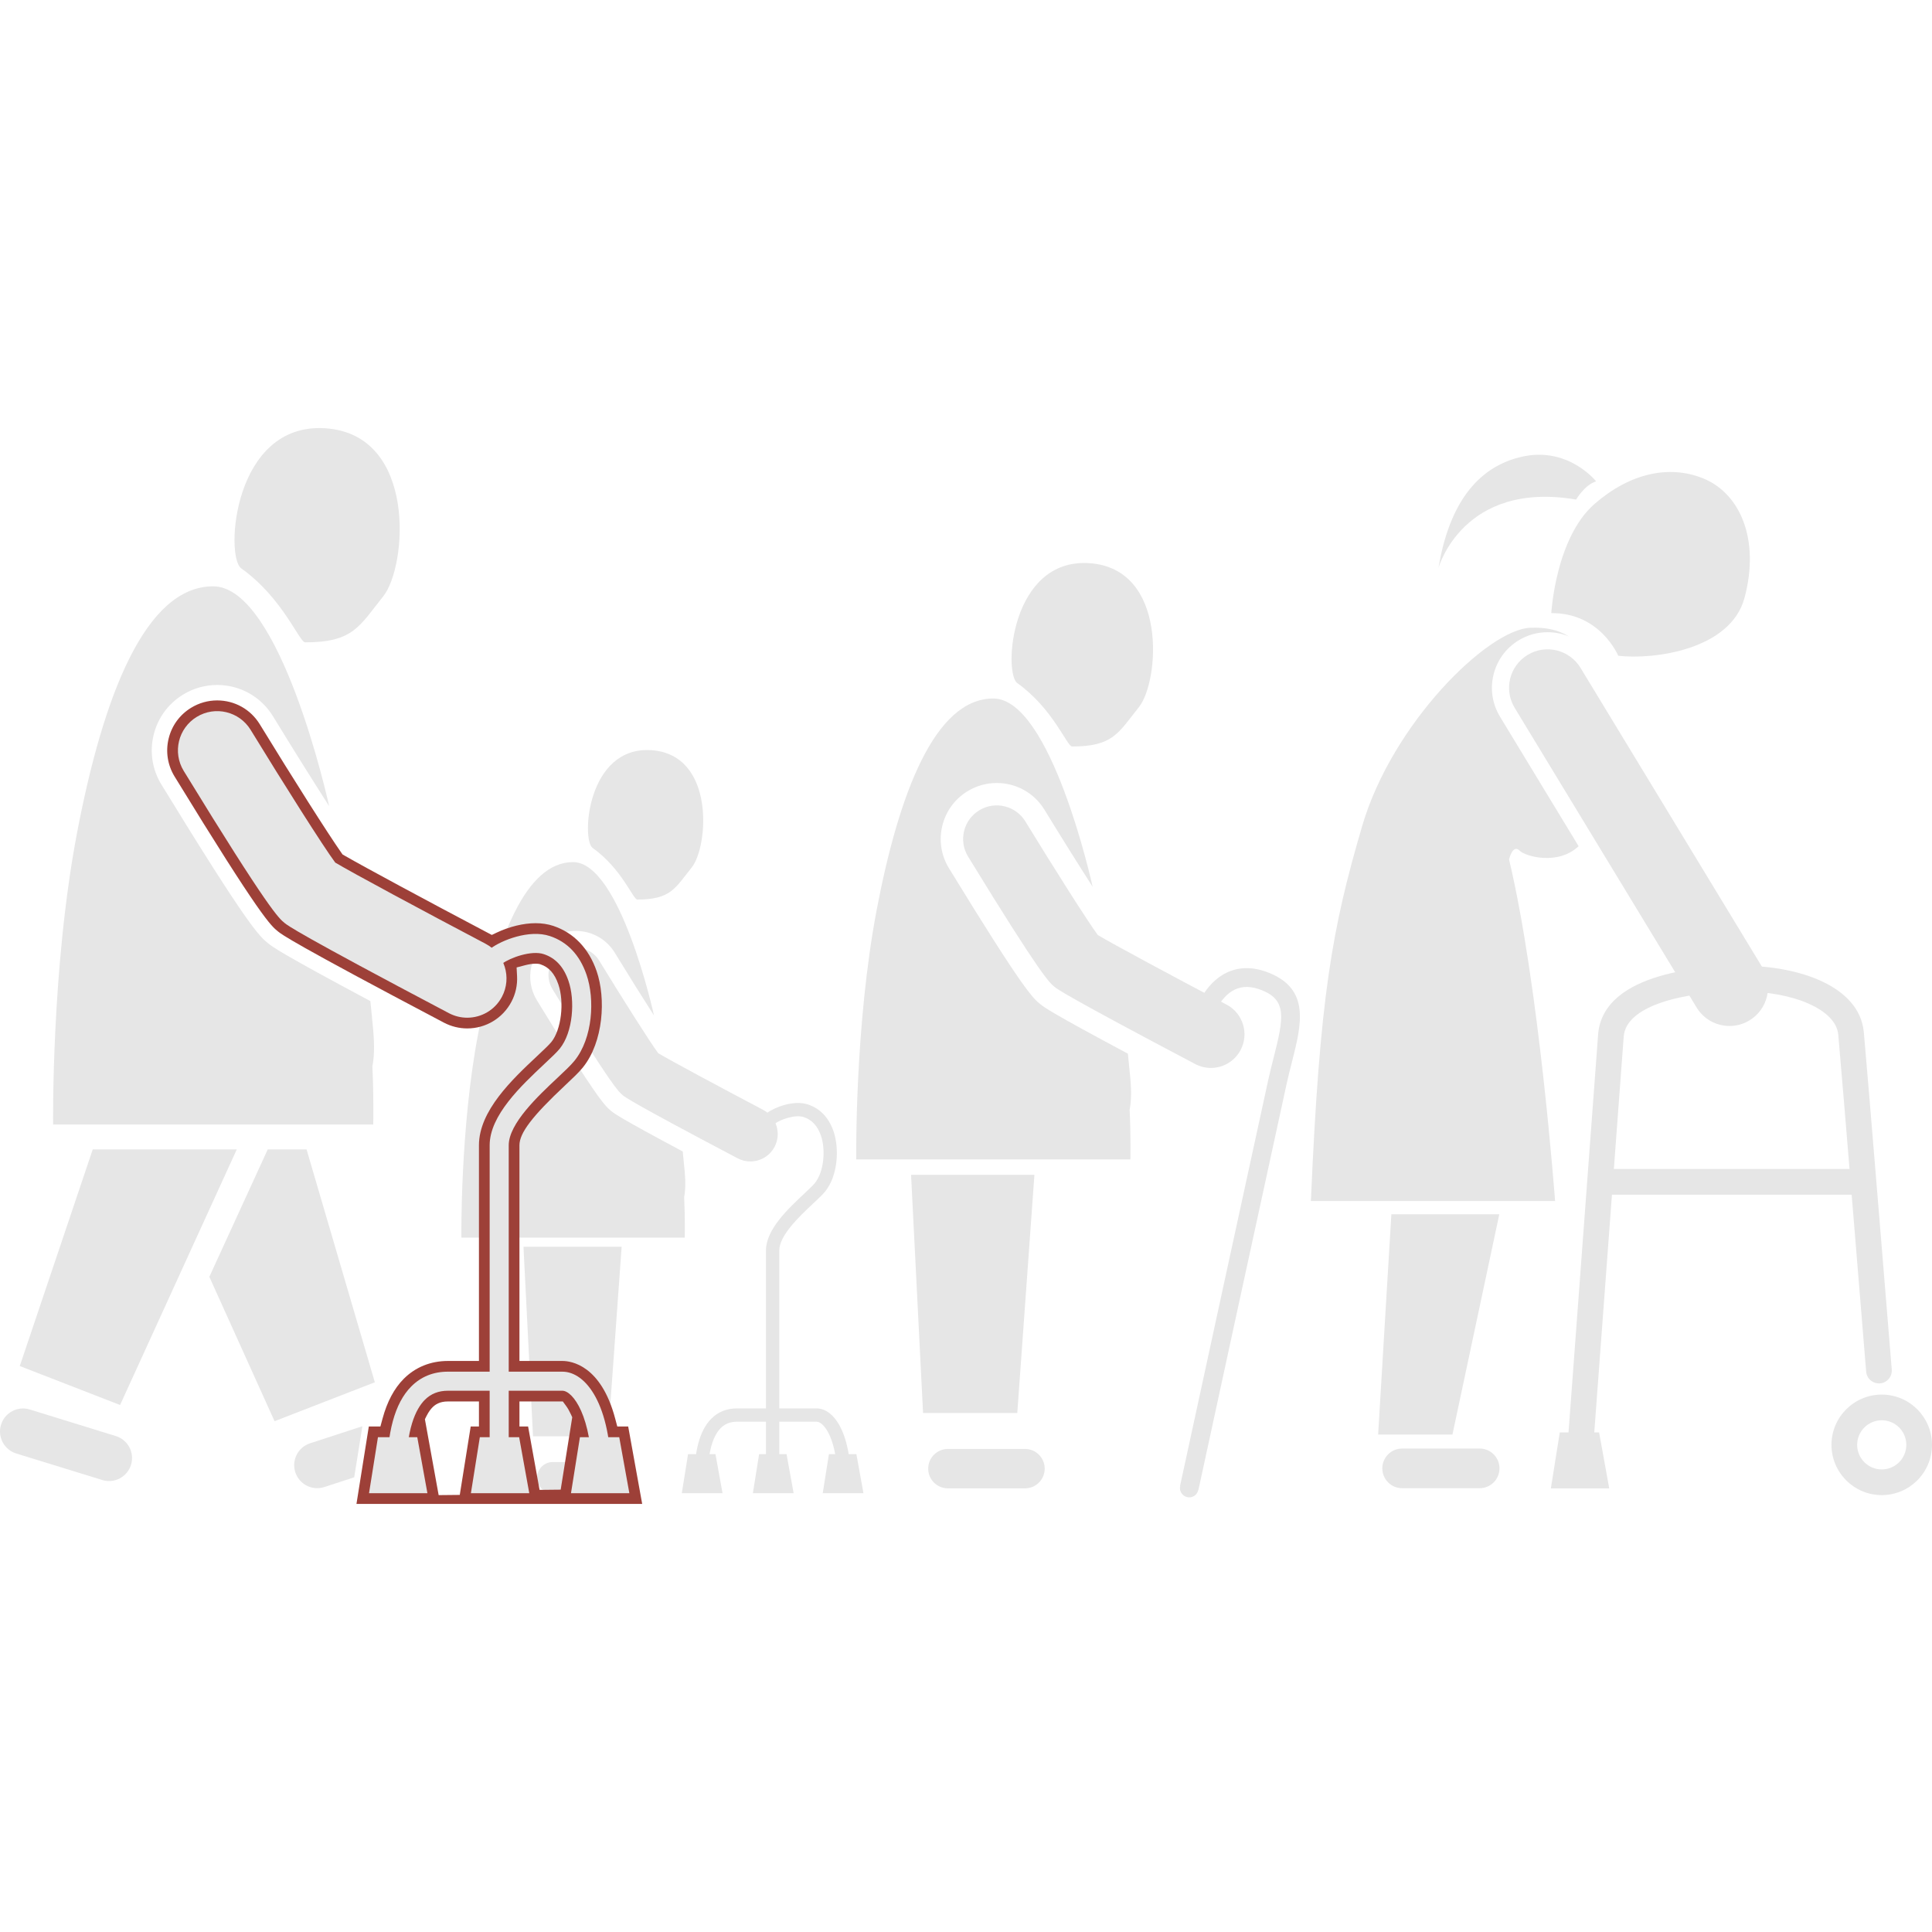
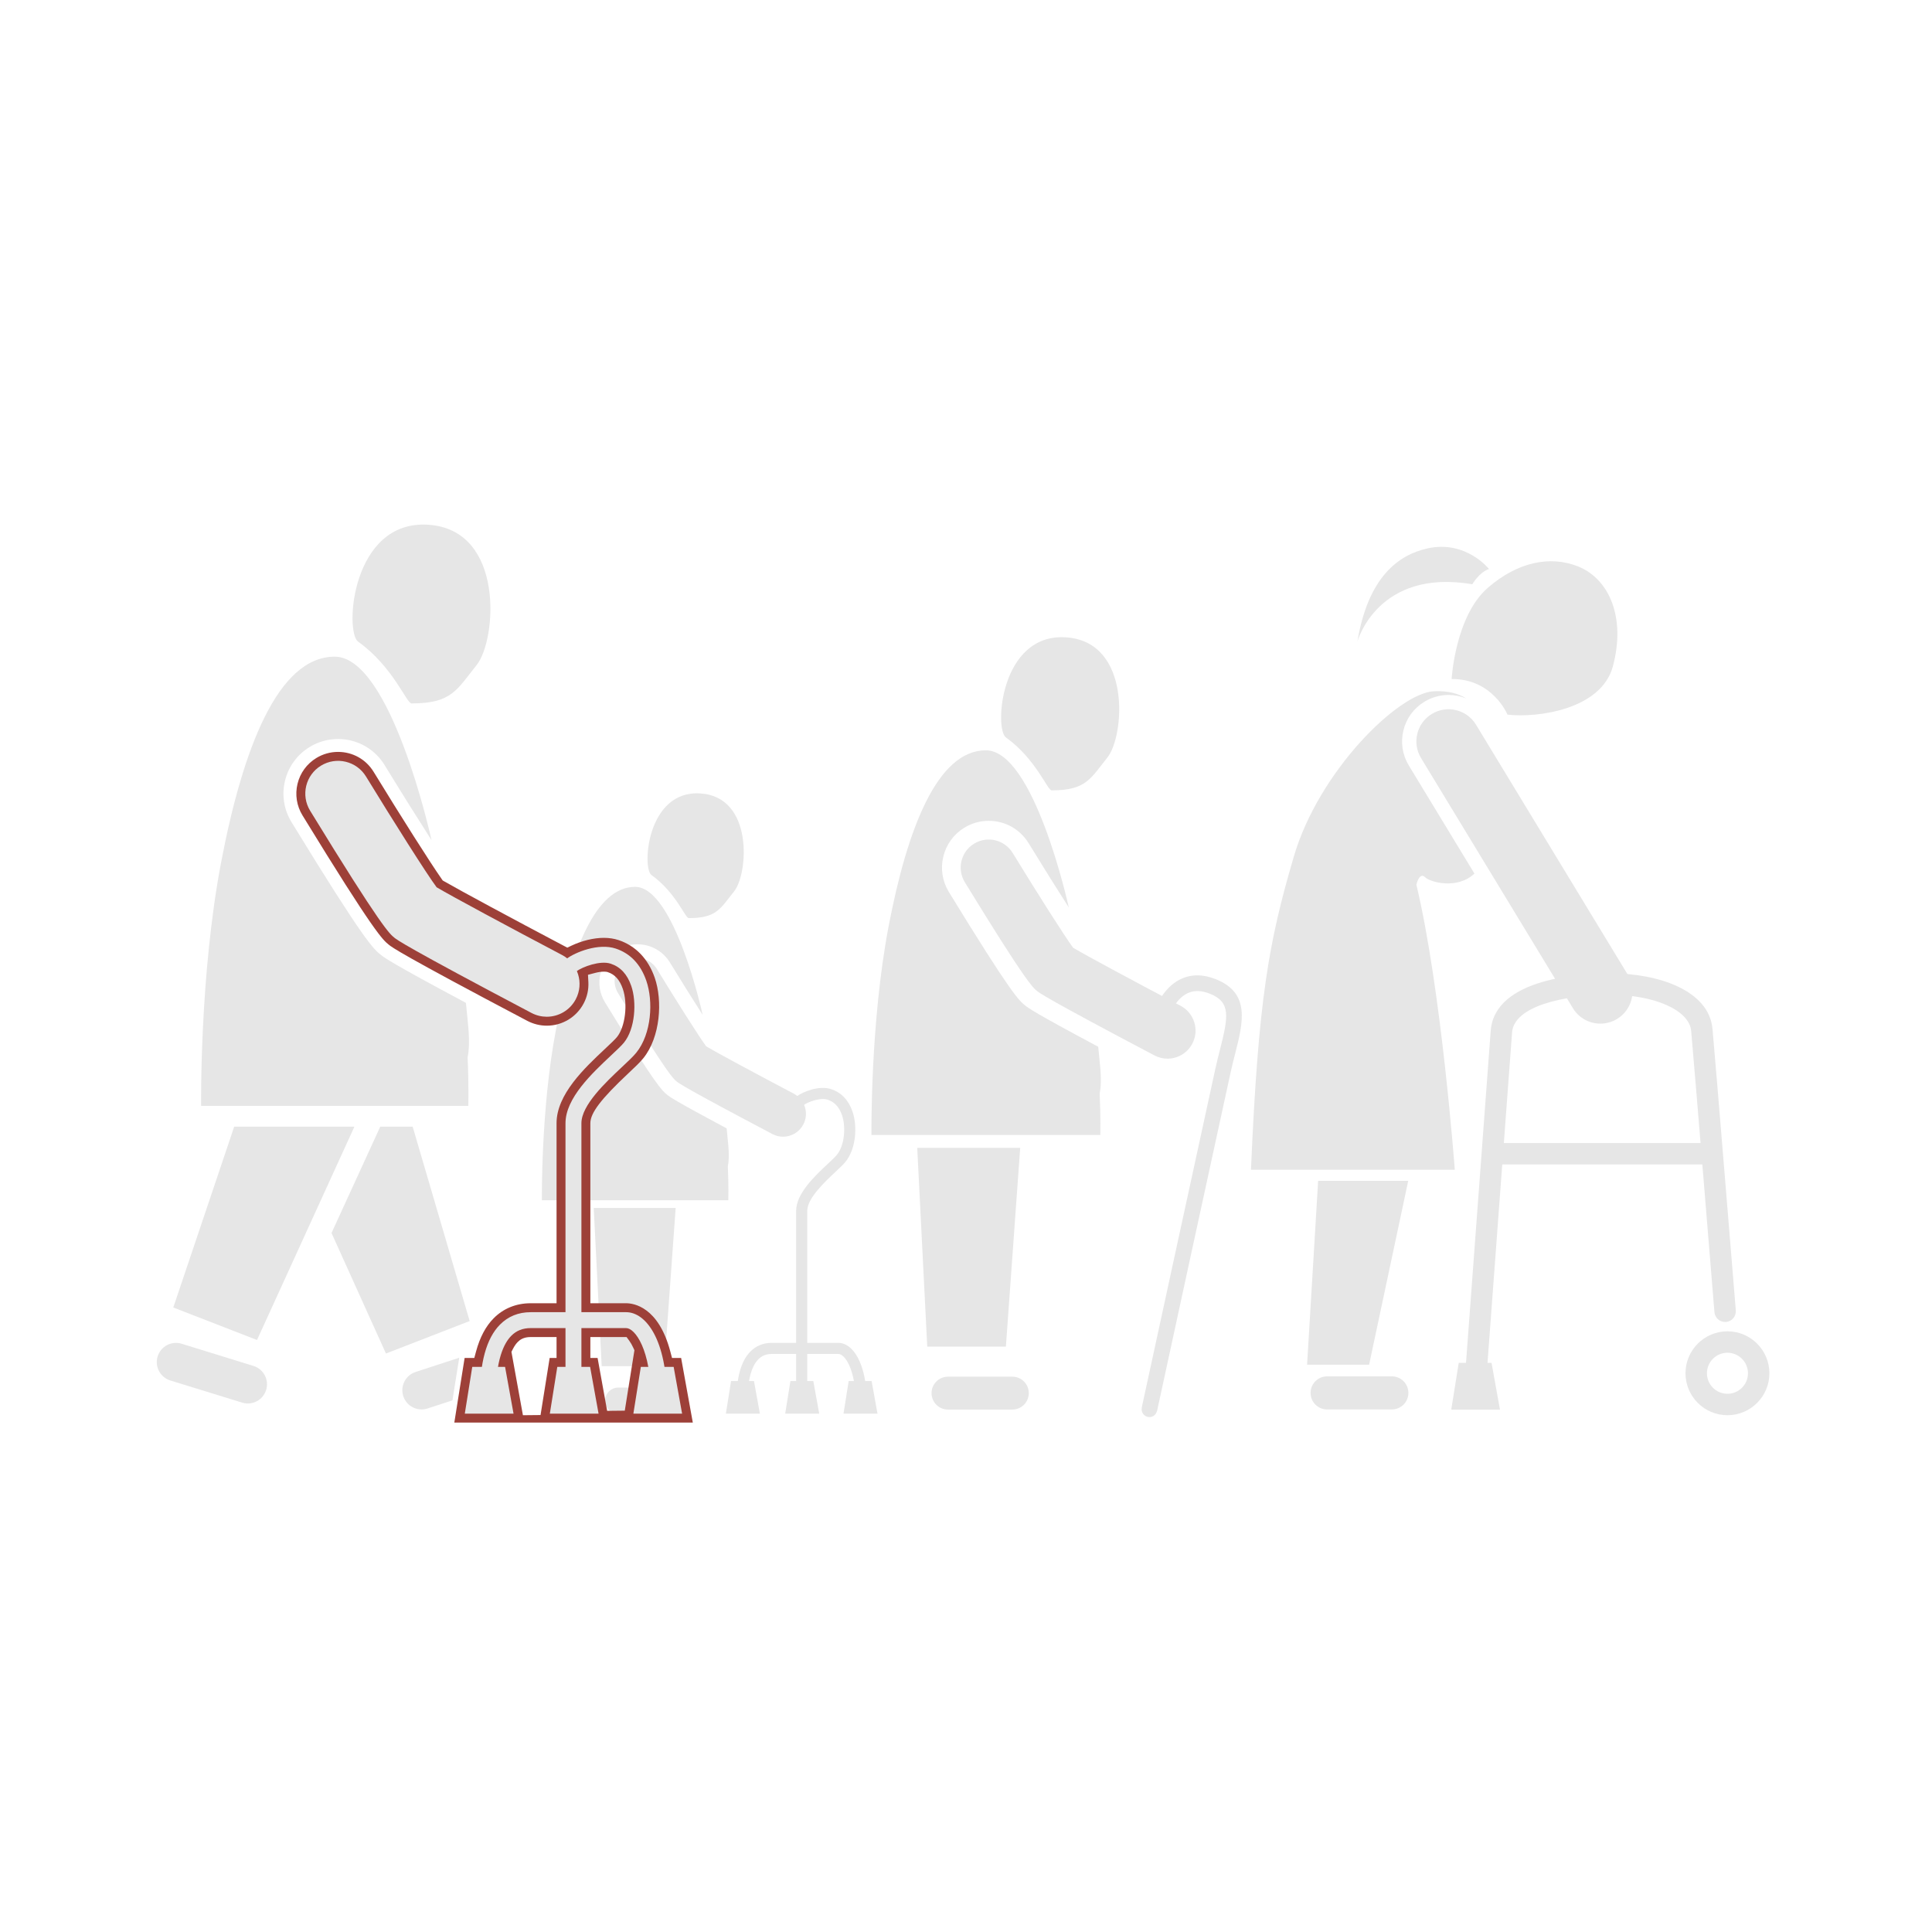
<svg xmlns="http://www.w3.org/2000/svg" width="420" height="420" viewBox="0 0 420 420" id="svg3358" version="1.1">
  <defs id="defs3360">
    <clipPath clipPathUnits="userSpaceOnUse" id="clipPath338">
      <path d="m 0,1080 1920,0 L 1920,0 0,0 0,1080 Z" id="path340" />
    </clipPath>
+     <clipPath clipPathUnits="userSpaceOnUse" id="clipPath338-4">
+       <path d="m 0,1080 1920,0 L 1920,0 0,0 0,1080 Z" id="path340-0" />
+     </clipPath>
  </defs>
  <g id="layer1" transform="translate(0,-632.3622)">
-     <g transform="matrix(2.329669,0,0,-2.329669,-1981.674,2151.781)" id="g334">
-       <g id="g336" clip-path="url(#clipPath338)">
-         <g id="g342" transform="translate(920.6406,543.8242)">
-           <path d="M 0,0 C 0.918,0 1.804,0.496 2.262,1.364 2.92,2.611 2.441,4.157 1.194,4.815 -2.907,6.976 -7.468,9.427 -8.593,10.1 c -0.765,1.025 -3.366,5.138 -5.508,8.639 -0.735,1.203 -2.309,1.583 -3.512,0.844 -1.204,-0.735 -1.582,-2.308 -0.846,-3.512 5.573,-9.107 6.2,-9.609 6.575,-9.909 0.208,-0.166 0.841,-0.673 10.695,-5.867 C -0.808,0.095 -0.401,0 0,0" style="fill:#e6e6e6;fill-opacity:1;fill-rule:nonzero;stroke:none" id="path344" />
+     <g transform="matrix(1.944543,0,0,-1.944543,-1619.993,1936.963)" id="g334-9">
+       <g id="g336-4" clip-path="url(#clipPath338-4)">
+         <g id="g342-5" transform="translate(920.6406,543.8242)">
+           <path d="M 0,0 C 0.918,0 1.804,0.496 2.262,1.364 2.92,2.611 2.441,4.157 1.194,4.815 -2.907,6.976 -7.468,9.427 -8.593,10.1 c -0.765,1.025 -3.366,5.138 -5.508,8.639 -0.735,1.203 -2.309,1.583 -3.512,0.844 -1.204,-0.735 -1.582,-2.308 -0.846,-3.512 5.573,-9.107 6.2,-9.609 6.575,-9.909 0.208,-0.166 0.841,-0.673 10.695,-5.867 C -0.808,0.095 -0.401,0 0,0" style="fill:#e6e6e6;fill-opacity:1;fill-rule:nonzero;stroke:none" id="path344-4" />
        </g>
-         <g id="g346" transform="translate(895.2427,555.7363)">
-           <path d="m 0,0 c 1.693,8.858 4.429,16.021 8.857,16.021 4.384,0 7.491,-14.033 7.552,-14.314 C 15.373,3.324 14.047,5.441 12.75,7.563 11.969,8.838 10.61,9.599 9.116,9.599 8.333,9.599 7.565,9.383 6.896,8.972 5.925,8.378 5.245,7.442 4.979,6.337 4.713,5.232 4.893,4.088 5.486,3.118 c 5.73,-9.363 6.386,-9.887 6.965,-10.351 0.279,-0.224 0.765,-0.611 6.64,-3.749 0.063,-0.6 0.126,-1.226 0.187,-1.914 0.09,-1.018 0.06,-1.774 -0.055,-2.335 0.1,-2.117 0.055,-3.787 0.055,-3.787 l -20.841,0 c 0,0 -0.13,10.161 1.563,19.018" style="fill:#e6e6e6;fill-opacity:1;fill-rule:nonzero;stroke:none" id="path348" />
+         <g id="g346-6" transform="translate(895.2427,555.7363)">
+           <path d="m 0,0 c 1.693,8.858 4.429,16.021 8.857,16.021 4.384,0 7.491,-14.033 7.552,-14.314 C 15.373,3.324 14.047,5.441 12.75,7.563 11.969,8.838 10.61,9.599 9.116,9.599 8.333,9.599 7.565,9.383 6.896,8.972 5.925,8.378 5.245,7.442 4.979,6.337 4.713,5.232 4.893,4.088 5.486,3.118 c 5.73,-9.363 6.386,-9.887 6.965,-10.351 0.279,-0.224 0.765,-0.611 6.64,-3.749 0.063,-0.6 0.126,-1.226 0.187,-1.914 0.09,-1.018 0.06,-1.774 -0.055,-2.335 0.1,-2.117 0.055,-3.787 0.055,-3.787 l -20.841,0 c 0,0 -0.13,10.161 1.563,19.018" style="fill:#e6e6e6;fill-opacity:1;fill-rule:nonzero;stroke:none" id="path348-6" />
        </g>
-         <g id="g350" transform="translate(908.6333,535.8613)">
-           <path d="m 0,0 -9.161,0 0.891,-17.687 6.998,0 L 0,0 Z" style="fill:#e6e6e6;fill-opacity:1;fill-rule:nonzero;stroke:none" id="path352" />
+         <g id="g350-3" transform="translate(908.6333,535.8613)">
+           <path d="m 0,0 -9.161,0 0.891,-17.687 6.998,0 L 0,0 Z" style="fill:#e6e6e6;fill-opacity:1;fill-rule:nonzero;stroke:none" id="path352-9" />
        </g>
-         <g id="g354" transform="translate(900.7456,514.3135)">
-           <path d="m 0,0 c 0,-0.809 0.655,-1.463 1.463,-1.463 l 5.725,0 c 0.808,0 1.463,0.654 1.463,1.463 0,0.808 -0.655,1.463 -1.463,1.463 l -5.725,0 C 0.655,1.463 0,0.808 0,0" style="fill:#e6e6e6;fill-opacity:1;fill-rule:nonzero;stroke:none" id="path356" />
+         <g id="g354-9" transform="translate(900.7456,514.3135)">
+           <path d="m 0,0 c 0,-0.809 0.655,-1.463 1.463,-1.463 l 5.725,0 c 0.808,0 1.463,0.654 1.463,1.463 0,0.808 -0.655,1.463 -1.463,1.463 l -5.725,0 C 0.655,1.463 0,0.808 0,0" style="fill:#e6e6e6;fill-opacity:1;fill-rule:nonzero;stroke:none" id="path356-5" />
        </g>
-         <g id="g358" transform="translate(900.9741,513.1768)">
-           <path d="M 0,0 1.971,0.021 3.049,6.776 2.923,7.052 C 2.782,7.359 2.625,7.634 2.469,7.845 l -0.3,0.407 -4.047,0 0,-2.337 0.808,0 L 0,0 Z m -8.549,8.252 c -0.798,0 -1.199,-0.302 -1.458,-0.565 -0.134,-0.135 -0.336,-0.382 -0.543,-0.793 l -0.15,-0.299 1.283,-7.084 1.971,0.02 1.019,6.384 0.77,0 0,2.337 -2.892,0 z m -8.537,-9.563 1.152,7.226 1.082,0 0.2,0.739 c 0.422,1.563 1.082,2.805 1.96,3.691 1.09,1.103 2.522,1.685 4.143,1.685 l 2.892,0 0,20.126 c 0,3.228 3.126,6.163 5.409,8.306 0.631,0.591 1.132,1.065 1.35,1.333 0.921,1.141 1.23,3.705 0.648,5.382 -0.349,1.01 -0.878,1.603 -1.667,1.865 l -0.081,0.026 -0.086,0.014 c -0.021,0.002 -0.113,0.019 -0.281,0.019 -0.293,0 -0.626,-0.049 -0.99,-0.144 L -2.143,48.75 -2.1,47.936 c 0.044,-0.829 -0.137,-1.654 -0.525,-2.388 -0.81,-1.535 -2.391,-2.488 -4.126,-2.488 -0.749,0 -1.498,0.186 -2.168,0.536 -14.206,7.489 -15.105,8.208 -15.489,8.514 -0.663,0.532 -1.573,1.261 -9.653,14.462 -0.649,1.063 -0.846,2.315 -0.555,3.525 0.291,1.211 1.037,2.235 2.099,2.884 0.734,0.45 1.574,0.687 2.431,0.687 1.638,0 3.125,-0.833 3.979,-2.229 3.111,-5.086 6.377,-10.23 7.597,-11.965 l 0.128,-0.182 0.192,-0.11 c 1.893,-1.089 7.482,-4.101 13.29,-7.164 l 0.443,-0.234 0.452,0.215 c 1.18,0.56 2.504,0.881 3.631,0.881 0.594,0 1.149,-0.085 1.65,-0.251 C 3.188,51.99 4.588,50.533 5.322,48.414 6.204,45.864 5.965,41.802 4.039,39.417 3.657,38.945 3.098,38.42 2.39,37.754 -0.681,34.875 -1.878,33.305 -1.878,32.156 l 0,-20.126 4.003,0 c 0.822,0 3.606,-0.387 4.93,-5.372 l 0.197,-0.743 1.018,0 1.306,-7.226 -26.662,0 z" style="fill:#9d4038;fill-opacity:1;fill-rule:nonzero;stroke:none" id="path360" />
+         <g id="g358-2" transform="translate(900.9741,513.1768)">
+           <path d="M 0,0 1.971,0.021 3.049,6.776 2.923,7.052 C 2.782,7.359 2.625,7.634 2.469,7.845 l -0.3,0.407 -4.047,0 0,-2.337 0.808,0 L 0,0 Z m -8.549,8.252 c -0.798,0 -1.199,-0.302 -1.458,-0.565 -0.134,-0.135 -0.336,-0.382 -0.543,-0.793 l -0.15,-0.299 1.283,-7.084 1.971,0.02 1.019,6.384 0.77,0 0,2.337 -2.892,0 z m -8.537,-9.563 1.152,7.226 1.082,0 0.2,0.739 c 0.422,1.563 1.082,2.805 1.96,3.691 1.09,1.103 2.522,1.685 4.143,1.685 l 2.892,0 0,20.126 c 0,3.228 3.126,6.163 5.409,8.306 0.631,0.591 1.132,1.065 1.35,1.333 0.921,1.141 1.23,3.705 0.648,5.382 -0.349,1.01 -0.878,1.603 -1.667,1.865 l -0.081,0.026 -0.086,0.014 c -0.021,0.002 -0.113,0.019 -0.281,0.019 -0.293,0 -0.626,-0.049 -0.99,-0.144 L -2.143,48.75 -2.1,47.936 c 0.044,-0.829 -0.137,-1.654 -0.525,-2.388 -0.81,-1.535 -2.391,-2.488 -4.126,-2.488 -0.749,0 -1.498,0.186 -2.168,0.536 -14.206,7.489 -15.105,8.208 -15.489,8.514 -0.663,0.532 -1.573,1.261 -9.653,14.462 -0.649,1.063 -0.846,2.315 -0.555,3.525 0.291,1.211 1.037,2.235 2.099,2.884 0.734,0.45 1.574,0.687 2.431,0.687 1.638,0 3.125,-0.833 3.979,-2.229 3.111,-5.086 6.377,-10.23 7.597,-11.965 l 0.128,-0.182 0.192,-0.11 c 1.893,-1.089 7.482,-4.101 13.29,-7.164 l 0.443,-0.234 0.452,0.215 c 1.18,0.56 2.504,0.881 3.631,0.881 0.594,0 1.149,-0.085 1.65,-0.251 C 3.188,51.99 4.588,50.533 5.322,48.414 6.204,45.864 5.965,41.802 4.039,39.417 3.657,38.945 3.098,38.42 2.39,37.754 -0.681,34.875 -1.878,33.305 -1.878,32.156 l 0,-20.126 4.003,0 c 0.822,0 3.606,-0.387 4.93,-5.372 l 0.197,-0.743 1.018,0 1.306,-7.226 -26.662,0 z" style="fill:#9d4038;fill-opacity:1;fill-rule:nonzero;stroke:none" id="path360-1" />
        </g>
-         <g id="g362" transform="translate(905.9238,573.0825)">
-           <path d="M 0,0 C -1.061,0.758 -0.521,9.509 5.47,9.119 11.462,8.728 10.812,0.129 9.249,-1.823 7.685,-3.776 7.294,-4.819 4.168,-4.819 3.777,-4.819 2.735,-1.953 0,0" style="fill:#e6e6e6;fill-opacity:1;fill-rule:nonzero;stroke:none" id="path364" />
+         <g id="g362-3" transform="translate(905.9238,573.0825)">
+           <path d="M 0,0 C -1.061,0.758 -0.521,9.509 5.47,9.119 11.462,8.728 10.812,0.129 9.249,-1.823 7.685,-3.776 7.294,-4.819 4.168,-4.819 3.777,-4.819 2.735,-1.953 0,0" style="fill:#e6e6e6;fill-opacity:1;fill-rule:nonzero;stroke:none" id="path364-0" />
        </g>
-         <g id="g366" transform="translate(922.7217,513.1758)">
-           <path d="m 0,0 c -0.343,0 -0.621,0.278 -0.621,0.621 l 0,21.722 c 0,1.951 2.056,3.88 3.557,5.288 0.438,0.41 0.815,0.765 1.004,0.998 0.88,1.088 1.005,3.166 0.57,4.423 -0.316,0.914 -0.841,1.481 -1.603,1.735 -0.807,0.271 -2.201,-0.24 -2.69,-0.606 -0.274,-0.204 -0.663,-0.15 -0.868,0.124 -0.206,0.274 -0.151,0.664 0.124,0.87 0.664,0.497 2.47,1.241 3.827,0.79 1.137,-0.38 1.938,-1.222 2.383,-2.507 C 6.236,31.859 6.097,29.324 4.904,27.848 4.663,27.549 4.275,27.187 3.785,26.726 2.525,25.544 0.621,23.758 0.621,22.343 l 0,-21.722 C 0.621,0.278 0.343,0 0,0" style="fill:#e6e6e6;fill-opacity:1;fill-rule:nonzero;stroke:none" id="path368" />
+         <g id="g366-9" transform="translate(922.7217,513.1758)">
+           <path d="m 0,0 c -0.343,0 -0.621,0.278 -0.621,0.621 l 0,21.722 c 0,1.951 2.056,3.88 3.557,5.288 0.438,0.41 0.815,0.765 1.004,0.998 0.88,1.088 1.005,3.166 0.57,4.423 -0.316,0.914 -0.841,1.481 -1.603,1.735 -0.807,0.271 -2.201,-0.24 -2.69,-0.606 -0.274,-0.204 -0.663,-0.15 -0.868,0.124 -0.206,0.274 -0.151,0.664 0.124,0.87 0.664,0.497 2.47,1.241 3.827,0.79 1.137,-0.38 1.938,-1.222 2.383,-2.507 C 6.236,31.859 6.097,29.324 4.904,27.848 4.663,27.549 4.275,27.187 3.785,26.726 2.525,25.544 0.621,23.758 0.621,22.343 l 0,-21.722 C 0.621,0.278 0.343,0 0,0" style="fill:#e6e6e6;fill-opacity:1;fill-rule:nonzero;stroke:none" id="path368-9" />
        </g>
-         <g id="g370" transform="translate(929.3931,513.332)">
-           <path d="m 0,0 c -0.343,0 -0.62,0.277 -0.62,0.62 0,3.946 -1.263,5.586 -1.94,5.586 l -7.447,0 c -0.618,0 -1.114,-0.196 -1.513,-0.6 -0.567,-0.574 -1.235,-1.879 -1.203,-4.841 L -12.722,0.62 C -12.722,0.277 -13,0 -13.343,0 c -0.343,0 -0.62,0.277 -0.62,0.62 l -0.002,0.13 c -0.029,2.724 0.496,4.651 1.563,5.729 0.636,0.642 1.442,0.968 2.395,0.968 l 7.447,0 C -1.028,7.447 0.621,5.312 0.621,0.62 0.621,0.277 0.343,0 0,0" style="fill:#e6e6e6;fill-opacity:1;fill-rule:nonzero;stroke:none" id="path372" />
+         <g id="g370-1" transform="translate(929.3931,513.332)">
+           <path d="m 0,0 c -0.343,0 -0.62,0.277 -0.62,0.62 0,3.946 -1.263,5.586 -1.94,5.586 l -7.447,0 c -0.618,0 -1.114,-0.196 -1.513,-0.6 -0.567,-0.574 -1.235,-1.879 -1.203,-4.841 L -12.722,0.62 C -12.722,0.277 -13,0 -13.343,0 c -0.343,0 -0.62,0.277 -0.62,0.62 l -0.002,0.13 c -0.029,2.724 0.496,4.651 1.563,5.729 0.636,0.642 1.442,0.968 2.395,0.968 l 7.447,0 C -1.028,7.447 0.621,5.312 0.621,0.62 0.621,0.277 0.343,0 0,0" style="fill:#e6e6e6;fill-opacity:1;fill-rule:nonzero;stroke:none" id="path372-3" />
        </g>
-         <g id="g374" transform="translate(917.3882,516.5117)">
-           <path d="m 0,0 -2.56,0 -0.581,-3.646 3.801,0 L 0,0 Z" style="fill:#e6e6e6;fill-opacity:1;fill-rule:nonzero;stroke:none" id="path376" />
+         <g id="g374-4" transform="translate(917.3882,516.5117)">
+           <path d="m 0,0 -2.56,0 -0.581,-3.646 3.801,0 L 0,0 Z" style="fill:#e6e6e6;fill-opacity:1;fill-rule:nonzero;stroke:none" id="path376-5" />
        </g>
-         <g id="g378" transform="translate(924.021,516.5117)">
-           <path d="m 0,0 -2.56,0 -0.582,-3.646 3.802,0 L 0,0 Z" style="fill:#e6e6e6;fill-opacity:1;fill-rule:nonzero;stroke:none" id="path380" />
+         <g id="g378-8" transform="translate(924.021,516.5117)">
+           <path d="m 0,0 -2.56,0 -0.582,-3.646 3.802,0 L 0,0 Z" style="fill:#e6e6e6;fill-opacity:1;fill-rule:nonzero;stroke:none" id="path380-5" />
        </g>
-         <g id="g382" transform="translate(930.5381,516.5117)">
-           <path d="m 0,0 -2.561,0 -0.581,-3.646 3.801,0 L 0,0 Z" style="fill:#e6e6e6;fill-opacity:1;fill-rule:nonzero;stroke:none" id="path384" />
+         <g id="g382-7" transform="translate(930.5381,516.5117)">
+           <path d="m 0,0 -2.561,0 -0.581,-3.646 3.801,0 L 0,0 Z" style="fill:#e6e6e6;fill-opacity:1;fill-rule:nonzero;stroke:none" id="path384-3" />
        </g>
-         <g id="g386" transform="translate(872.7183,544.9473)">
-           <path d="m 0,0 -13.44,0 -6.808,-20.215 9.36,-3.635 L 0,0 Z" style="fill:#e6e6e6;fill-opacity:1;fill-rule:nonzero;stroke:none" id="path388" />
+         <g id="g386-3" transform="translate(872.7183,544.9473)">
+           <path d="m 0,0 -13.44,0 -6.808,-20.215 9.36,-3.635 L 0,0 Z" style="fill:#e6e6e6;fill-opacity:1;fill-rule:nonzero;stroke:none" id="path388-8" />
        </g>
-         <g id="g390" transform="translate(879.2305,544.9473)">
-           <path d="M 0,0 -3.622,0 -9.071,-11.889 -2.986,-25.362 6.372,-21.73 0,0 Z" style="fill:#e6e6e6;fill-opacity:1;fill-rule:nonzero;stroke:none" id="path392" />
+         <g id="g390-9" transform="translate(879.2305,544.9473)">
+           <path d="M 0,0 -3.622,0 -9.071,-11.889 -2.986,-25.362 6.372,-21.73 0,0 Z" style="fill:#e6e6e6;fill-opacity:1;fill-rule:nonzero;stroke:none" id="path392-5" />
        </g>
-         <g id="g394" transform="translate(850.7212,519.2598)">
-           <path d="m 0,0 c -0.351,-1.132 0.286,-2.336 1.418,-2.687 l 8.028,-2.475 c 1.132,-0.352 2.333,0.283 2.683,1.418 0.351,1.132 -0.285,2.333 -1.418,2.683 L 2.684,1.418 C 1.551,1.769 0.35,1.132 0,0" style="fill:#e6e6e6;fill-opacity:1;fill-rule:nonzero;stroke:none" id="path396" />
+         <g id="g394-5" transform="translate(850.7212,519.2598)">
+           <path d="m 0,0 c -0.351,-1.132 0.286,-2.336 1.418,-2.687 l 8.028,-2.475 c 1.132,-0.352 2.333,0.283 2.683,1.418 0.351,1.132 -0.285,2.333 -1.418,2.683 L 2.684,1.418 C 1.551,1.769 0.35,1.132 0,0" style="fill:#e6e6e6;fill-opacity:1;fill-rule:nonzero;stroke:none" id="path396-3" />
        </g>
-         <g id="g398" transform="translate(894.2231,557.2368)">
-           <path d="m 0,0 c 1.316,0 2.585,0.711 3.242,1.955 0.944,1.788 0.257,4.003 -1.531,4.946 -5.878,3.097 -12.414,6.611 -14.026,7.574 -1.098,1.47 -4.825,7.365 -7.894,12.382 -1.055,1.725 -3.31,2.269 -5.035,1.211 -1.725,-1.054 -2.267,-3.308 -1.213,-5.034 7.989,-13.053 8.888,-13.772 9.424,-14.202 0.299,-0.239 1.206,-0.964 15.328,-8.41 C -1.158,0.136 -0.574,0 0,0" style="fill:#e6e6e6;fill-opacity:1;fill-rule:nonzero;stroke:none" id="path400" />
+         <g id="g398-8" transform="translate(894.2231,557.2368)">
+           <path d="m 0,0 c 1.316,0 2.585,0.711 3.242,1.955 0.944,1.788 0.257,4.003 -1.531,4.946 -5.878,3.097 -12.414,6.611 -14.026,7.574 -1.098,1.47 -4.825,7.365 -7.894,12.382 -1.055,1.725 -3.31,2.269 -5.035,1.211 -1.725,-1.054 -2.267,-3.308 -1.213,-5.034 7.989,-13.053 8.888,-13.772 9.424,-14.202 0.299,-0.239 1.206,-0.964 15.328,-8.41 C -1.158,0.136 -0.574,0 0,0" style="fill:#e6e6e6;fill-opacity:1;fill-rule:nonzero;stroke:none" id="path400-6" />
        </g>
-         <g id="g402" transform="translate(857.8218,574.5278)">
-           <path d="m 0,0 c 2.427,12.696 6.348,22.963 12.695,22.963 6.283,0 10.735,-20.114 10.824,-20.516 -1.485,2.317 -3.385,5.352 -5.245,8.393 -1.12,1.827 -3.066,2.918 -5.209,2.918 -1.121,0 -2.222,-0.31 -3.182,-0.899 C 8.492,12.008 7.518,10.667 7.136,9.083 6.755,7.499 7.013,5.859 7.863,4.469 c 8.212,-13.42 9.153,-14.17 9.983,-14.836 0.4,-0.32 1.096,-0.876 9.516,-5.373 0.091,-0.859 0.181,-1.757 0.268,-2.743 0.129,-1.458 0.086,-2.543 -0.079,-3.347 0.143,-3.034 0.079,-5.427 0.079,-5.427 l -29.87,0 c 0,0 -0.187,14.562 2.24,27.257" style="fill:#e6e6e6;fill-opacity:1;fill-rule:nonzero;stroke:none" id="path404" />
+         <g id="g402-0" transform="translate(857.8218,574.5278)">
+           <path d="m 0,0 c 2.427,12.696 6.348,22.963 12.695,22.963 6.283,0 10.735,-20.114 10.824,-20.516 -1.485,2.317 -3.385,5.352 -5.245,8.393 -1.12,1.827 -3.066,2.918 -5.209,2.918 -1.121,0 -2.222,-0.31 -3.182,-0.899 C 8.492,12.008 7.518,10.667 7.136,9.083 6.755,7.499 7.013,5.859 7.863,4.469 c 8.212,-13.42 9.153,-14.17 9.983,-14.836 0.4,-0.32 1.096,-0.876 9.516,-5.373 0.091,-0.859 0.181,-1.757 0.268,-2.743 0.129,-1.458 0.086,-2.543 -0.079,-3.347 0.143,-3.034 0.079,-5.427 0.079,-5.427 l -29.87,0 c 0,0 -0.187,14.562 2.24,27.257" style="fill:#e6e6e6;fill-opacity:1;fill-rule:nonzero;stroke:none" id="path404-3" />
        </g>
-         <g id="g406" transform="translate(873.1309,599.1709)">
-           <path d="m 0,0 c -1.52,1.086 -0.748,13.629 7.84,13.069 8.588,-0.56 7.656,-12.883 5.415,-15.682 -2.24,-2.8 -2.8,-4.294 -7.281,-4.294 C 5.413,-6.907 3.919,-2.799 0,0" style="fill:#e6e6e6;fill-opacity:1;fill-rule:nonzero;stroke:none" id="path408" />
+         <g id="g406-3" transform="translate(873.1309,599.1709)">
+           <path d="m 0,0 c -1.52,1.086 -0.748,13.629 7.84,13.069 8.588,-0.56 7.656,-12.883 5.415,-15.682 -2.24,-2.8 -2.8,-4.294 -7.281,-4.294 C 5.413,-6.907 3.919,-2.799 0,0" style="fill:#e6e6e6;fill-opacity:1;fill-rule:nonzero;stroke:none" id="path408-6" />
        </g>
-         <g id="g410" transform="translate(897.2061,513.3105)">
-           <path d="m 0,0 c -0.491,0 -0.889,0.398 -0.889,0.891 l 0,31.131 c 0,2.797 2.946,5.561 5.097,7.58 0.627,0.587 1.168,1.096 1.439,1.43 1.261,1.56 1.441,4.538 0.816,6.339 -0.452,1.31 -1.204,2.123 -2.297,2.486 -1.156,0.389 -3.154,-0.342 -3.854,-0.868 -0.393,-0.292 -0.952,-0.214 -1.245,0.178 -0.296,0.393 -0.216,0.951 0.178,1.247 0.951,0.713 3.54,1.778 5.484,1.132 1.63,-0.544 2.778,-1.751 3.416,-3.593 C 8.938,45.662 8.738,42.027 7.029,39.913 6.683,39.484 6.127,38.964 5.425,38.304 3.619,36.61 0.89,34.049 0.89,32.022 l 0,-31.131 C 0.89,0.398 0.492,0 0,0" style="fill:#e6e6e6;fill-opacity:1;fill-rule:nonzero;stroke:none" id="path412" />
+         <g id="g410-1" transform="translate(897.2061,513.3105)">
+           <path d="m 0,0 c -0.491,0 -0.889,0.398 -0.889,0.891 l 0,31.131 c 0,2.797 2.946,5.561 5.097,7.58 0.627,0.587 1.168,1.096 1.439,1.43 1.261,1.56 1.441,4.538 0.816,6.339 -0.452,1.31 -1.204,2.123 -2.297,2.486 -1.156,0.389 -3.154,-0.342 -3.854,-0.868 -0.393,-0.292 -0.952,-0.214 -1.245,0.178 -0.296,0.393 -0.216,0.951 0.178,1.247 0.951,0.713 3.54,1.778 5.484,1.132 1.63,-0.544 2.778,-1.751 3.416,-3.593 C 8.938,45.662 8.738,42.027 7.029,39.913 6.683,39.484 6.127,38.964 5.425,38.304 3.619,36.61 0.89,34.049 0.89,32.022 l 0,-31.131 C 0.89,0.398 0.492,0 0,0" style="fill:#e6e6e6;fill-opacity:1;fill-rule:nonzero;stroke:none" id="path412-8" />
        </g>
-         <g id="g414" transform="translate(906.7681,513.5332)">
-           <path d="m 0,0 c -0.491,0 -0.889,0.397 -0.889,0.89 0,5.656 -1.811,8.006 -2.78,8.006 l -10.674,0 c -0.885,0 -1.595,-0.283 -2.168,-0.86 -0.813,-0.823 -1.771,-2.693 -1.725,-6.939 l 0.002,-0.207 c 0,-0.493 -0.398,-0.89 -0.89,-0.89 -0.492,0 -0.889,0.397 -0.889,0.89 l -0.002,0.186 c -0.042,3.903 0.711,6.666 2.24,8.209 0.911,0.922 2.066,1.389 3.432,1.389 l 10.674,0 C -1.473,10.674 0.89,7.614 0.89,0.89 0.89,0.397 0.492,0 0,0" style="fill:#e6e6e6;fill-opacity:1;fill-rule:nonzero;stroke:none" id="path416" />
+         <g id="g414-7" transform="translate(906.7681,513.5332)">
+           <path d="m 0,0 c -0.491,0 -0.889,0.397 -0.889,0.89 0,5.656 -1.811,8.006 -2.78,8.006 l -10.674,0 c -0.885,0 -1.595,-0.283 -2.168,-0.86 -0.813,-0.823 -1.771,-2.693 -1.725,-6.939 l 0.002,-0.207 c 0,-0.493 -0.398,-0.89 -0.89,-0.89 -0.492,0 -0.889,0.397 -0.889,0.89 l -0.002,0.186 c -0.042,3.903 0.711,6.666 2.24,8.209 0.911,0.922 2.066,1.389 3.432,1.389 l 10.674,0 C -1.473,10.674 0.89,7.614 0.89,0.89 0.89,0.397 0.492,0 0,0" style="fill:#e6e6e6;fill-opacity:1;fill-rule:nonzero;stroke:none" id="path416-0" />
        </g>
-         <g id="g418" transform="translate(889.562,518.0918)">
-           <path d="m 0,0 -3.669,0 -0.833,-5.226 5.448,0 L 0,0 Z" style="fill:#e6e6e6;fill-opacity:1;fill-rule:nonzero;stroke:none" id="path420" />
+         <g id="g418-5" transform="translate(889.562,518.0918)">
+           <path d="m 0,0 -3.669,0 -0.833,-5.226 5.448,0 L 0,0 Z" style="fill:#e6e6e6;fill-opacity:1;fill-rule:nonzero;stroke:none" id="path420-1" />
        </g>
-         <g id="g422" transform="translate(899.0684,518.0918)">
-           <path d="m 0,0 -3.668,0 -0.834,-5.226 5.447,0 L 0,0 Z" style="fill:#e6e6e6;fill-opacity:1;fill-rule:nonzero;stroke:none" id="path424" />
+         <g id="g422-1" transform="translate(899.0684,518.0918)">
+           <path d="m 0,0 -3.668,0 -0.834,-5.226 5.447,0 L 0,0 Z" style="fill:#e6e6e6;fill-opacity:1;fill-rule:nonzero;stroke:none" id="path424-0" />
        </g>
-         <g id="g426" transform="translate(908.4087,518.0918)">
-           <path d="m 0,0 -3.669,0 -0.834,-5.226 5.447,0 L 0,0 Z" style="fill:#e6e6e6;fill-opacity:1;fill-rule:nonzero;stroke:none" id="path428" />
+         <g id="g426-3" transform="translate(908.4087,518.0918)">
+           <path d="m 0,0 -3.669,0 -0.834,-5.226 5.447,0 L 0,0 Z" style="fill:#e6e6e6;fill-opacity:1;fill-rule:nonzero;stroke:none" id="path428-0" />
        </g>
-         <g id="g430" transform="translate(884.4385,519.1162)">
-           <path d="m 0,0 -4.881,-1.593 c -1.128,-0.368 -1.741,-1.579 -1.375,-2.706 0.368,-1.128 1.58,-1.742 2.707,-1.376 L -0.76,-4.766 0,0 Z" style="fill:#e6e6e6;fill-opacity:1;fill-rule:nonzero;stroke:none" id="path432" />
+         <g id="g430-0" transform="translate(884.4385,519.1162)">
+           <path d="m 0,0 -4.881,-1.593 c -1.128,-0.368 -1.741,-1.579 -1.375,-2.706 0.368,-1.128 1.58,-1.742 2.707,-1.376 L -0.76,-4.766 0,0 Z" style="fill:#e6e6e6;fill-opacity:1;fill-rule:nonzero;stroke:none" id="path432-4" />
        </g>
-         <g id="g434" transform="translate(980.459,538.8936)">
-           <path d="m 0,0 10.071,0 -4.372,-20.557 -6.934,0 L 0,0 Z" style="fill:#e6e6e6;fill-opacity:1;fill-rule:nonzero;stroke:none" id="path436" />
+         <g id="g434-5" transform="translate(980.459,538.8936)">
+           <path d="m 0,0 10.071,0 -4.372,-20.557 -6.934,0 L 0,0 Z" style="fill:#e6e6e6;fill-opacity:1;fill-rule:nonzero;stroke:none" id="path436-4" />
        </g>
-         <g id="g438" transform="translate(979.6143,515.1836)">
-           <path d="m 0,0 c 0,-1.022 0.827,-1.85 1.849,-1.85 l 7.236,0 c 1.02,0 1.849,0.828 1.849,1.85 0,1.021 -0.829,1.85 -1.849,1.85 l -7.236,0 C 0.827,1.85 0,1.021 0,0" style="fill:#e6e6e6;fill-opacity:1;fill-rule:nonzero;stroke:none" id="path440" />
+         <g id="g438-2" transform="translate(979.6143,515.1836)">
+           <path d="m 0,0 c 0,-1.022 0.827,-1.85 1.849,-1.85 l 7.236,0 c 1.02,0 1.849,0.828 1.849,1.85 0,1.021 -0.829,1.85 -1.849,1.85 l -7.236,0 C 0.827,1.85 0,1.021 0,0" style="fill:#e6e6e6;fill-opacity:1;fill-rule:nonzero;stroke:none" id="path440-4" />
        </g>
-         <g id="g442" transform="translate(1012.014,556.4658)">
-           <path d="M 0,0 C -1.215,0 -2.399,0.615 -3.075,1.729 L -20.05,29.687 c -1.03,1.696 -0.49,3.907 1.207,4.938 1.697,1.028 3.908,0.489 4.939,-1.208 L 3.069,5.46 C 4.1,3.764 3.559,1.553 1.862,0.522 1.279,0.168 0.636,0 0,0" style="fill:#e6e6e6;fill-opacity:1;fill-rule:nonzero;stroke:none" id="path444" />
+         <g id="g442-9" transform="translate(1012.014,556.4658)">
+           <path d="M 0,0 C -1.215,0 -2.399,0.615 -3.075,1.729 L -20.05,29.687 c -1.03,1.696 -0.49,3.907 1.207,4.938 1.697,1.028 3.908,0.489 4.939,-1.208 L 3.069,5.46 C 4.1,3.764 3.559,1.553 1.862,0.522 1.279,0.168 0.636,0 0,0" style="fill:#e6e6e6;fill-opacity:1;fill-rule:nonzero;stroke:none" id="path444-9" />
        </g>
-         <g id="g446" transform="translate(992.4326,572.8223)">
-           <path d="m 0,0 c 0.536,-0.537 3.58,-1.4 5.499,0.42 l -7.333,12.081 c -0.72,1.186 -0.936,2.58 -0.606,3.927 0.33,1.347 1.164,2.486 2.35,3.206 0.813,0.493 1.743,0.753 2.691,0.753 0.694,0 1.365,-0.135 1.981,-0.388 -0.926,0.574 -2.093,0.867 -3.592,0.805 -3.963,-0.165 -12.879,-8.916 -15.685,-18.492 -2.807,-9.577 -3.962,-15.851 -4.788,-35.004 l 22.786,0 c 0,0 -1.488,20.144 -4.294,31.867 0,0 0.33,1.486 0.991,0.825" style="fill:#e6e6e6;fill-opacity:1;fill-rule:nonzero;stroke:none" id="path448" />
+         <g id="g446-9" transform="translate(992.4326,572.8223)">
+           <path d="m 0,0 c 0.536,-0.537 3.58,-1.4 5.499,0.42 l -7.333,12.081 c -0.72,1.186 -0.936,2.58 -0.606,3.927 0.33,1.347 1.164,2.486 2.35,3.206 0.813,0.493 1.743,0.753 2.691,0.753 0.694,0 1.365,-0.135 1.981,-0.388 -0.926,0.574 -2.093,0.867 -3.592,0.805 -3.963,-0.165 -12.879,-8.916 -15.685,-18.492 -2.807,-9.577 -3.962,-15.851 -4.788,-35.004 l 22.786,0 c 0,0 -1.488,20.144 -4.294,31.867 0,0 0.33,1.486 0.991,0.825" style="fill:#e6e6e6;fill-opacity:1;fill-rule:nonzero;stroke:none" id="path448-4" />
        </g>
-         <g id="g450" transform="translate(999.4297,605.1914)">
-           <path d="m 0,0 c 3.29,2.855 6.924,3.652 10.095,2.385 3.484,-1.395 5.349,-5.724 3.884,-11.172 -1.301,-4.838 -8.475,-5.78 -11.782,-5.391 0,0 -1.654,4.018 -6.245,3.977 0,0 0.398,7.032 4.048,10.201" style="fill:#e6e6e6;fill-opacity:1;fill-rule:nonzero;stroke:none" id="path452" />
+         <g id="g450-9" transform="translate(999.4297,605.1914)">
+           <path d="m 0,0 c 3.29,2.855 6.924,3.652 10.095,2.385 3.484,-1.395 5.349,-5.724 3.884,-11.172 -1.301,-4.838 -8.475,-5.78 -11.782,-5.391 0,0 -1.654,4.018 -6.245,3.977 0,0 0.398,7.032 4.048,10.201" style="fill:#e6e6e6;fill-opacity:1;fill-rule:nonzero;stroke:none" id="path452-8" />
        </g>
-         <g id="g454" transform="translate(997.6973,605.5874)">
-           <path d="m 0,0 c 0,0 0.779,1.353 1.865,1.701 0,0 -2.583,3.28 -6.923,2.297 -3.211,-0.728 -6.589,-3.196 -7.787,-10.385 0,0 2.262,8.184 12.845,6.387" style="fill:#e6e6e6;fill-opacity:1;fill-rule:nonzero;stroke:none" id="path456" />
+         <g id="g454-1" transform="translate(997.6973,605.5874)">
+           <path d="m 0,0 c 0,0 0.779,1.353 1.865,1.701 0,0 -2.583,3.28 -6.923,2.297 -3.211,-0.728 -6.589,-3.196 -7.787,-10.385 0,0 2.262,8.184 12.845,6.387" style="fill:#e6e6e6;fill-opacity:1;fill-rule:nonzero;stroke:none" id="path456-6" />
        </g>
-         <g id="g458" transform="translate(999.1182,514.8408)">
-           <path d="m 0,0 -2.39,0.178 c 0,0 2.71,36.475 3.023,40.644 0.447,5.96 10.36,6.424 13.388,6.424 5.387,0 11.004,-1.915 11.406,-6.193 C 25.737,37.749 28.011,9.847 28.034,9.566 28.087,8.906 27.596,8.327 26.937,8.274 26.267,8.23 25.699,8.712 25.645,9.371 25.622,9.653 23.349,37.54 23.041,40.829 22.825,43.121 18.948,44.85 14.021,44.85 8.703,44.85 3.24,43.549 3.022,40.643 2.71,36.475 0,0 0,0" style="fill:#e6e6e6;fill-opacity:1;fill-rule:nonzero;stroke:none" id="path460" />
+         <g id="g458-3" transform="translate(999.1182,514.8408)">
+           <path d="m 0,0 -2.39,0.178 c 0,0 2.71,36.475 3.023,40.644 0.447,5.96 10.36,6.424 13.388,6.424 5.387,0 11.004,-1.915 11.406,-6.193 C 25.737,37.749 28.011,9.847 28.034,9.566 28.087,8.906 27.596,8.327 26.937,8.274 26.267,8.23 25.699,8.712 25.645,9.371 25.622,9.653 23.349,37.54 23.041,40.829 22.825,43.121 18.948,44.85 14.021,44.85 8.703,44.85 3.24,43.549 3.022,40.643 2.71,36.475 0,0 0,0" style="fill:#e6e6e6;fill-opacity:1;fill-rule:nonzero;stroke:none" id="path460-9" />
        </g>
-         <g id="g462" transform="translate(1024.186,540.7231)">
-           <path d="m 0,0 -23.97,0 c -0.661,0 -1.197,0.537 -1.197,1.198 0,0.662 0.536,1.198 1.197,1.198 L 0,2.396 C 0.661,2.396 1.199,1.86 1.199,1.198 1.199,0.537 0.661,0 0,0" style="fill:#e6e6e6;fill-opacity:1;fill-rule:nonzero;stroke:none" id="path464" />
+         <g id="g462-3" transform="translate(1024.186,540.7231)">
+           <path d="m 0,0 -23.97,0 c -0.661,0 -1.197,0.537 -1.197,1.198 0,0.662 0.536,1.198 1.197,1.198 L 0,2.396 C 0.661,2.396 1.199,1.86 1.199,1.198 1.199,0.537 0.661,0 0,0" style="fill:#e6e6e6;fill-opacity:1;fill-rule:nonzero;stroke:none" id="path464-3" />
        </g>
-         <g id="g466" transform="translate(1026.218,519.6729)">
-           <path d="m 0,0 c -1.265,0 -2.294,-1.029 -2.294,-2.294 0,-1.266 1.029,-2.294 2.294,-2.294 1.266,0 2.294,1.028 2.294,2.294 C 2.294,-1.029 1.266,0 0,0 m 0,-6.984 c -2.586,0 -4.69,2.104 -4.69,4.69 0,2.586 2.104,4.69 4.69,4.69 2.587,0 4.69,-2.104 4.69,-4.69 0,-2.586 -2.103,-4.69 -4.69,-4.69" style="fill:#e6e6e6;fill-opacity:1;fill-rule:nonzero;stroke:none" id="path468" />
+         <g id="g466-4" transform="translate(1026.218,519.6729)">
+           <path d="m 0,0 c -1.265,0 -2.294,-1.029 -2.294,-2.294 0,-1.266 1.029,-2.294 2.294,-2.294 1.266,0 2.294,1.028 2.294,2.294 C 2.294,-1.029 1.266,0 0,0 m 0,-6.984 c -2.586,0 -4.69,2.104 -4.69,4.69 0,2.586 2.104,4.69 4.69,4.69 2.587,0 4.69,-2.104 4.69,-4.69 0,-2.586 -2.103,-4.69 -4.69,-4.69" style="fill:#e6e6e6;fill-opacity:1;fill-rule:nonzero;stroke:none" id="path468-6" />
        </g>
-         <g id="g470" transform="translate(999.8437,518.5391)">
-           <path d="m 0,0 -3.668,0 -0.835,-5.226 5.448,0 L 0,0 Z" style="fill:#e6e6e6;fill-opacity:1;fill-rule:nonzero;stroke:none" id="path472" />
+         <g id="g470-1" transform="translate(999.8437,518.5391)">
+           <path d="m 0,0 -3.668,0 -0.835,-5.226 5.448,0 L 0,0 Z" style="fill:#e6e6e6;fill-opacity:1;fill-rule:nonzero;stroke:none" id="path472-5" />
        </g>
-         <g id="g474" transform="translate(947.1509,542.5776)">
-           <path d="m 0,0 -11.511,0 1.119,-22.224 8.793,0 L 0,0 Z" style="fill:#e6e6e6;fill-opacity:1;fill-rule:nonzero;stroke:none" id="path476" />
+         <g id="g474-6" transform="translate(947.1509,542.5776)">
+           <path d="m 0,0 -11.511,0 1.119,-22.224 8.793,0 L 0,0 Z" style="fill:#e6e6e6;fill-opacity:1;fill-rule:nonzero;stroke:none" id="path476-1" />
        </g>
-         <g id="g478" transform="translate(937.2393,515.1582)">
-           <path d="m 0,0 c 0,-1.016 0.823,-1.838 1.838,-1.838 l 7.195,0 c 1.014,0 1.838,0.822 1.838,1.838 0,1.016 -0.824,1.838 -1.838,1.838 l -7.195,0 C 0.823,1.838 0,1.016 0,0" style="fill:#e6e6e6;fill-opacity:1;fill-rule:nonzero;stroke:none" id="path480" />
+         <g id="g478-7" transform="translate(937.2393,515.1582)">
+           <path d="m 0,0 c 0,-1.016 0.823,-1.838 1.838,-1.838 l 7.195,0 c 1.014,0 1.838,0.822 1.838,1.838 0,1.016 -0.824,1.838 -1.838,1.838 l -7.195,0 C 0.823,1.838 0,1.016 0,0" style="fill:#e6e6e6;fill-opacity:1;fill-rule:nonzero;stroke:none" id="path480-2" />
        </g>
-         <g id="g482" transform="translate(963.6152,552.5508)">
-           <path d="m 0,0 c 1.127,0 2.215,0.608 2.776,1.673 0.808,1.533 0.221,3.429 -1.311,4.236 -5.033,2.653 -10.63,5.661 -12.01,6.488 -0.94,1.258 -4.133,6.305 -6.762,10.601 -0.904,1.477 -2.833,1.942 -4.311,1.038 -1.477,-0.904 -1.942,-2.834 -1.038,-4.311 C -15.814,8.545 -15.045,7.93 -14.584,7.562 -14.33,7.357 -13.553,6.737 -1.459,0.363 -0.992,0.116 -0.492,0 0,0" style="fill:#e6e6e6;fill-opacity:1;fill-rule:nonzero;stroke:none" id="path484" />
+         <g id="g482-2" transform="translate(963.6152,552.5508)">
+           <path d="m 0,0 c 1.127,0 2.215,0.608 2.776,1.673 0.808,1.533 0.221,3.429 -1.311,4.236 -5.033,2.653 -10.63,5.661 -12.01,6.488 -0.94,1.258 -4.133,6.305 -6.762,10.601 -0.904,1.477 -2.833,1.942 -4.311,1.038 -1.477,-0.904 -1.942,-2.834 -1.038,-4.311 C -15.814,8.545 -15.045,7.93 -14.584,7.562 -14.33,7.357 -13.553,6.737 -1.459,0.363 -0.992,0.116 -0.492,0 0,0" style="fill:#e6e6e6;fill-opacity:1;fill-rule:nonzero;stroke:none" id="path484-9" />
        </g>
-         <g id="g486" transform="translate(932.4424,567.3579)">
-           <path d="m 0,0 c 2.079,10.872 5.436,19.665 10.872,19.665 5.38,0 9.192,-17.225 9.269,-17.57 -1.272,1.984 -2.899,4.583 -4.493,7.187 -0.957,1.565 -2.625,2.499 -4.459,2.499 -0.96,0 -1.902,-0.266 -2.725,-0.769 C 7.273,10.283 6.438,9.135 6.111,7.778 5.785,6.42 6.006,5.017 6.734,3.827 c 7.033,-11.492 7.838,-12.135 8.548,-12.704 0.344,-0.275 0.94,-0.75 8.15,-4.602 0.078,-0.736 0.154,-1.504 0.23,-2.349 0.11,-1.249 0.073,-2.178 -0.069,-2.866 0.123,-2.599 0.069,-4.648 0.069,-4.648 l -25.58,0 c 0,0 -0.16,12.47 1.918,23.342" style="fill:#e6e6e6;fill-opacity:1;fill-rule:nonzero;stroke:none" id="path488" />
+         <g id="g486-2" transform="translate(932.4424,567.3579)">
+           <path d="m 0,0 c 2.079,10.872 5.436,19.665 10.872,19.665 5.38,0 9.192,-17.225 9.269,-17.57 -1.272,1.984 -2.899,4.583 -4.493,7.187 -0.957,1.565 -2.625,2.499 -4.459,2.499 -0.96,0 -1.902,-0.266 -2.725,-0.769 C 7.273,10.283 6.438,9.135 6.111,7.778 5.785,6.42 6.006,5.017 6.734,3.827 c 7.033,-11.492 7.838,-12.135 8.548,-12.704 0.344,-0.275 0.94,-0.75 8.15,-4.602 0.078,-0.736 0.154,-1.504 0.23,-2.349 0.11,-1.249 0.073,-2.178 -0.069,-2.866 0.123,-2.599 0.069,-4.648 0.069,-4.648 l -25.58,0 c 0,0 -0.16,12.47 1.918,23.342" style="fill:#e6e6e6;fill-opacity:1;fill-rule:nonzero;stroke:none" id="path488-8" />
        </g>
-         <g id="g490" transform="translate(945.5518,588.4614)">
-           <path d="M 0,0 C -1.301,0.929 -0.639,11.671 6.715,11.191 14.069,10.711 13.27,0.159 11.352,-2.239 9.433,-4.637 8.953,-5.916 5.116,-5.916 4.636,-5.916 3.357,-2.398 0,0" style="fill:#e6e6e6;fill-opacity:1;fill-rule:nonzero;stroke:none" id="path492" />
+         <g id="g490-1" transform="translate(945.5518,588.4614)">
+           <path d="M 0,0 C -1.301,0.929 -0.639,11.671 6.715,11.191 14.069,10.711 13.27,0.159 11.352,-2.239 9.433,-4.637 8.953,-5.916 5.116,-5.916 4.636,-5.916 3.357,-2.398 0,0" style="fill:#e6e6e6;fill-opacity:1;fill-rule:nonzero;stroke:none" id="path492-2" />
        </g>
-         <g id="g494" transform="translate(968.998,561.4424)">
-           <path d="m 0,0 c -1.424,0.562 -2.742,0.561 -3.916,-0.005 -2.122,-1.021 -2.916,-3.531 -2.948,-3.638 l 1.675,-0.518 c 0.005,0.019 0.611,1.897 2.041,2.579 0.724,0.346 1.544,0.33 2.503,-0.049 2.374,-0.937 2.062,-2.601 1.127,-6.276 -0.17,-0.668 -0.347,-1.368 -0.507,-2.095 -1.198,-5.448 -8.163,-37.571 -8.235,-37.904 l 0.024,-0.005 c -0.012,-0.059 -0.035,-0.113 -0.035,-0.175 0,-0.485 0.392,-0.877 0.876,-0.877 0.417,0 0.75,0.298 0.839,0.688 l 0.011,-0.003 c 0.072,0.333 7.035,32.454 8.232,37.899 0.157,0.709 0.33,1.39 0.496,2.041 C 3.07,-4.844 3.91,-1.543 0,0" style="fill:#e6e6e6;fill-opacity:1;fill-rule:nonzero;stroke:none" id="path496" />
+         <g id="g494-4" transform="translate(968.998,561.4424)">
+           <path d="m 0,0 c -1.424,0.562 -2.742,0.561 -3.916,-0.005 -2.122,-1.021 -2.916,-3.531 -2.948,-3.638 l 1.675,-0.518 c 0.005,0.019 0.611,1.897 2.041,2.579 0.724,0.346 1.544,0.33 2.503,-0.049 2.374,-0.937 2.062,-2.601 1.127,-6.276 -0.17,-0.668 -0.347,-1.368 -0.507,-2.095 -1.198,-5.448 -8.163,-37.571 -8.235,-37.904 l 0.024,-0.005 c -0.012,-0.059 -0.035,-0.113 -0.035,-0.175 0,-0.485 0.392,-0.877 0.876,-0.877 0.417,0 0.75,0.298 0.839,0.688 l 0.011,-0.003 c 0.072,0.333 7.035,32.454 8.232,37.899 0.157,0.709 0.33,1.39 0.496,2.041 C 3.07,-4.844 3.91,-1.543 0,0" style="fill:#e6e6e6;fill-opacity:1;fill-rule:nonzero;stroke:none" id="path496-7" />
        </g>
      </g>
    </g>
  </g>
</svg>
